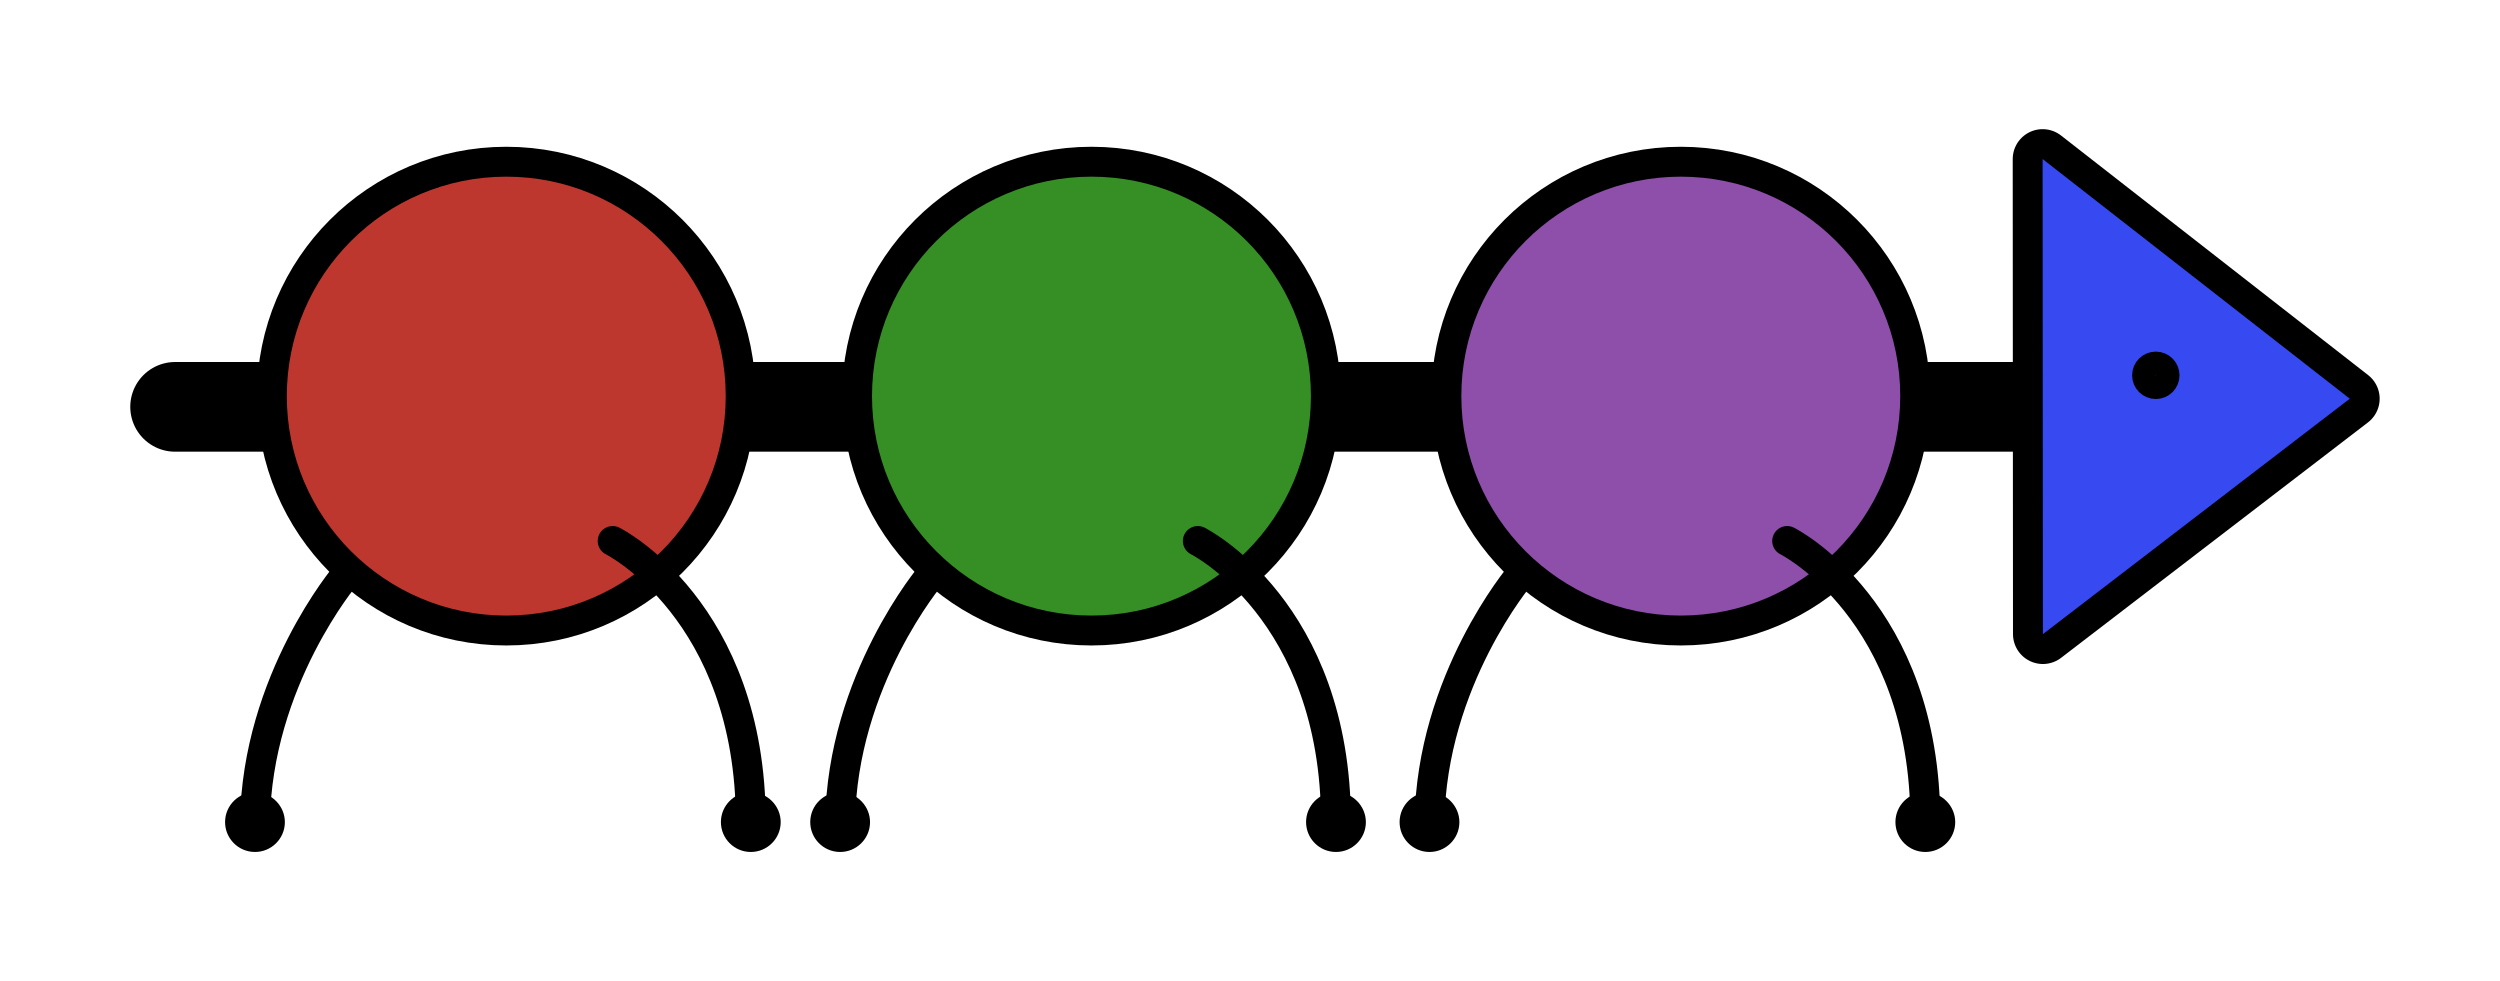
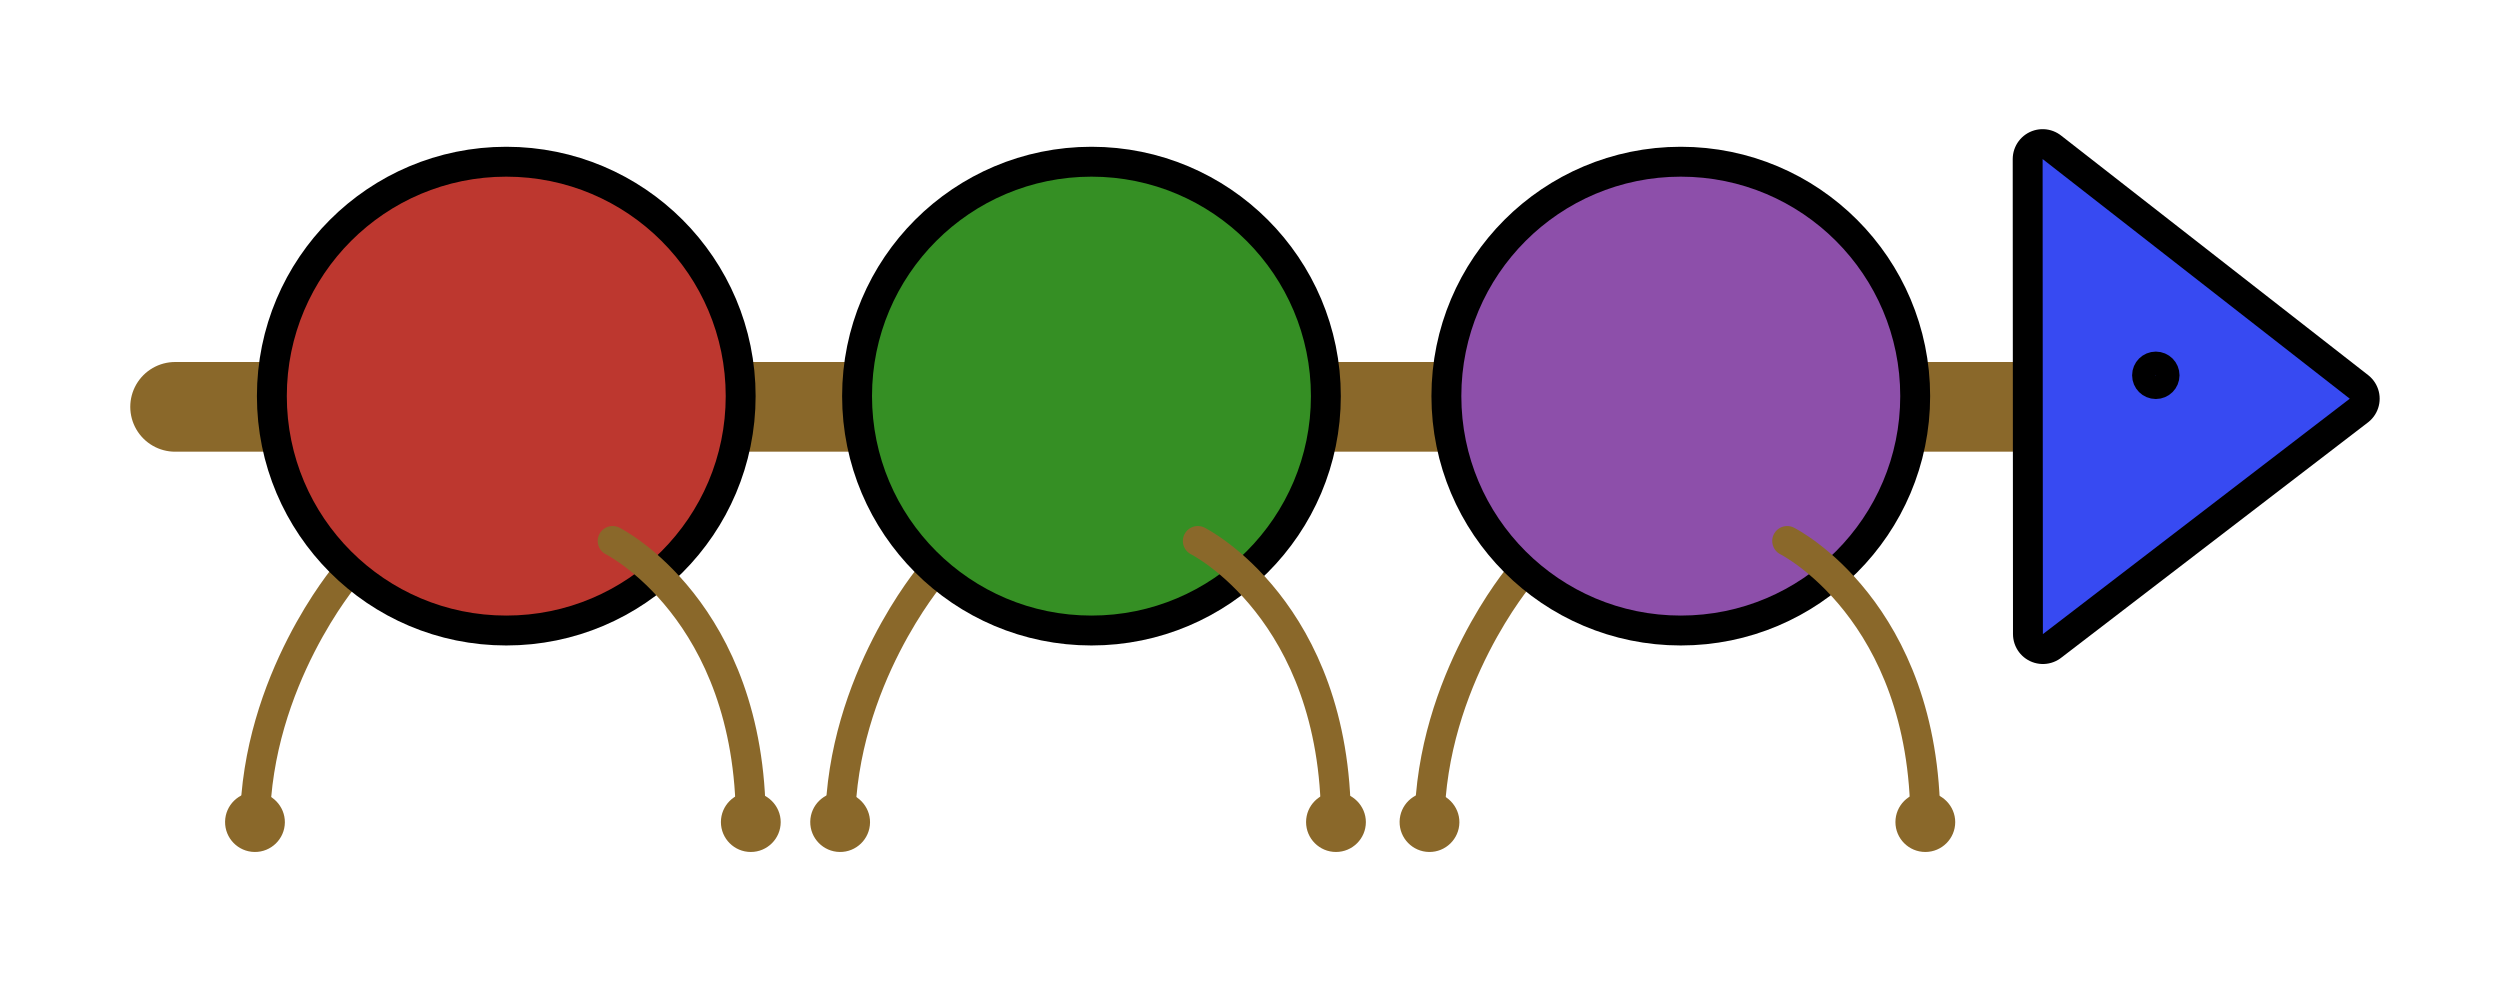
<svg xmlns="http://www.w3.org/2000/svg" width="83.617mm" height="32.788mm" viewBox="0 0 83.617 32.788" version="1.1" id="svg1">
  <defs id="defs1">
    <marker style="overflow:visible" id="marker70" refX="0" refY="0" orient="auto" markerWidth="0.35" markerHeight="0.35" viewBox="0 0 1 1" preserveAspectRatio="xMidYMid">
      <path transform="scale(0.45)" style="fill:context-fill;fill-rule:evenodd;stroke:context-stroke;stroke-width:2" d="M 5,0 C 5,2.76 2.76,5 0,5 -2.76,5 -5,2.76 -5,0 c 0,-2.76 2.3,-5 5,-5 2.76,0 5,2.24 5,5 z" id="path70" />
    </marker>
    <marker style="overflow:visible" id="ColoredDot" refX="0" refY="0" orient="auto" markerWidth="0.35" markerHeight="0.35" viewBox="0 0 1 1" preserveAspectRatio="xMidYMid">
      <path transform="scale(0.45)" style="fill:context-fill;fill-rule:evenodd;stroke:context-stroke;stroke-width:2" d="M 5,0 C 5,2.76 2.76,5 0,5 -2.76,5 -5,2.76 -5,0 c 0,-2.76 2.3,-5 5,-5 2.76,0 5,2.24 5,5 z" id="path20" />
    </marker>
    <marker style="overflow:visible" id="marker66" refX="0" refY="0" orient="auto" markerWidth="0.4" markerHeight="0.4" viewBox="0 0 1 1" preserveAspectRatio="xMidYMid">
      <path transform="scale(0.5)" style="fill:context-stroke;fill-rule:evenodd;stroke:none" d="M 5,0 C 5,2.76 2.76,5 0,5 -2.76,5 -5,2.76 -5,0 c 0,-2.76 2.3,-5 5,-5 2.76,0 5,2.24 5,5 z" id="path66" />
    </marker>
    <marker style="overflow:visible" id="Dot" refX="0" refY="0" orient="auto" markerWidth="0.4" markerHeight="0.4" viewBox="0 0 1 1" preserveAspectRatio="xMidYMid">
      <path transform="scale(0.5)" style="fill:context-stroke;fill-rule:evenodd;stroke:none" d="M 5,0 C 5,2.76 2.76,5 0,5 -2.76,5 -5,2.76 -5,0 c 0,-2.76 2.3,-5 5,-5 2.76,0 5,2.24 5,5 z" id="path17" />
    </marker>
  </defs>
  <g id="layer1" transform="translate(-14.23,-74.21211)">
-     <path style="fill:none;stroke:#000000;stroke-width:3;stroke-linecap:round;stroke-linejoin:round;stroke-dasharray:none;paint-order:stroke markers fill" d="M 20.087,87.82 H 88.94" id="path14" />
+     <path style="fill:none;stroke:#8a682a;stroke-width:3;stroke-linecap:round;stroke-linejoin:round;stroke-dasharray:none;paint-order:stroke markers fill;stroke-opacity:1" d="M 20.087,87.82 H 88.94" id="path14" />
+     <path style="fill:none;stroke:#8a682a;stroke-width:1;stroke-linecap:round;stroke-linejoin:round;stroke-dasharray:none;paint-order:stroke markers fill;marker-end:url(#Dot);stroke-opacity:1" d="m 25.796,93.445 c 0,0 -2.975,3.515 -3.038,8.263" id="path2" />
+     <path style="fill:none;stroke:#8a682a;stroke-width:1;stroke-linecap:round;stroke-linejoin:round;stroke-dasharray:none;paint-order:stroke markers fill;marker-end:url(#marker66);stroke-opacity:1" d="m 45.368,93.445 c 0,0 -2.975,3.515 -3.038,8.263" id="path4" />
+     <path style="fill:none;stroke:#8a682a;stroke-width:1;stroke-linecap:round;stroke-linejoin:round;stroke-dasharray:none;paint-order:stroke markers fill;marker-end:url(#marker66);stroke-opacity:1" d="m 65.08,93.445 c 0,0 -2.975,3.515 -3.038,8.263" id="path6" />
    <path id="path13" style="fill:#374af2;fill-opacity:1;stroke:#000000;stroke-width:2;stroke-linecap:round;stroke-linejoin:round;stroke-dasharray:none;paint-order:stroke markers fill" d="M 82.558,95.421 92.822,87.547 82.549,79.532 Z" />
    <circle style="fill:#bd372f;fill-opacity:1;stroke:#000000;stroke-width:2;stroke-linecap:round;stroke-linejoin:round;stroke-dasharray:none;paint-order:stroke markers fill" id="path1" cx="31.163" cy="87.461" r="7.34" />
-     <path style="fill:none;stroke:#000000;stroke-width:1;stroke-linecap:round;stroke-linejoin:round;stroke-dasharray:none;paint-order:stroke markers fill;marker-end:url(#Dot)" d="m 25.796,93.445 c 0,0 -2.975,3.515 -3.038,8.263" id="path2" />
-     <path style="fill:none;stroke:#000000;stroke-width:1;stroke-linecap:round;stroke-linejoin:round;stroke-dasharray:none;paint-order:stroke markers fill;marker-end:url(#marker66)" d="m 34.721,92.306 c 0,0 4.621,2.313 4.621,9.402" id="path3" />
+     <path style="fill:none;stroke:#8a682a;stroke-width:1;stroke-linecap:round;stroke-linejoin:round;stroke-dasharray:none;paint-order:stroke markers fill;marker-end:url(#marker66);stroke-opacity:1" d="m 34.721,92.306 c 0,0 4.621,2.313 4.621,9.402" id="path3" />
    <circle style="fill:#358f24;fill-opacity:1;stroke:#000000;stroke-width:2;stroke-linecap:round;stroke-linejoin:round;stroke-dasharray:none;paint-order:stroke markers fill" id="circle3" cx="50.736" cy="87.461" r="7.34" />
-     <path style="fill:none;stroke:#000000;stroke-width:1;stroke-linecap:round;stroke-linejoin:round;stroke-dasharray:none;paint-order:stroke markers fill;marker-end:url(#marker66)" d="m 45.368,93.445 c 0,0 -2.975,3.515 -3.038,8.263" id="path4" />
-     <path style="fill:none;stroke:#000000;stroke-width:1;stroke-linecap:round;stroke-linejoin:round;stroke-dasharray:none;paint-order:stroke markers fill;marker-end:url(#marker66)" d="m 54.293,92.306 c 0,0 4.621,2.313 4.621,9.402" id="path5" />
+     <path style="fill:none;stroke:#8a682a;stroke-width:1;stroke-linecap:round;stroke-linejoin:round;stroke-dasharray:none;paint-order:stroke markers fill;marker-end:url(#marker66);stroke-opacity:1" d="m 54.293,92.306 c 0,0 4.621,2.313 4.621,9.402" id="path5" />
    <circle style="fill:#8d4faa;fill-opacity:1;stroke:#000000;stroke-width:2;stroke-linecap:round;stroke-linejoin:round;stroke-dasharray:none;paint-order:stroke markers fill" id="circle5" cx="70.447" cy="87.461" r="7.34" />
-     <path style="fill:none;stroke:#000000;stroke-width:1;stroke-linecap:round;stroke-linejoin:round;stroke-dasharray:none;paint-order:stroke markers fill;marker-end:url(#marker66)" d="m 65.08,93.445 c 0,0 -2.975,3.515 -3.038,8.263" id="path6" />
-     <path style="fill:none;stroke:#000000;stroke-width:1;stroke-linecap:round;stroke-linejoin:round;stroke-dasharray:none;paint-order:stroke markers fill;marker-end:url(#marker66)" d="m 74.005,92.306 c 0,0 4.621,2.313 4.621,9.402" id="path7" />
+     <path style="fill:none;stroke:#8a682a;stroke-width:1;stroke-linecap:round;stroke-linejoin:round;stroke-dasharray:none;paint-order:stroke markers fill;marker-end:url(#marker66);stroke-opacity:1" d="m 74.005,92.306 c 0,0 4.621,2.313 4.621,9.402" id="path7" />
    <circle style="fill:none;fill-opacity:1;stroke:#000000;stroke-width:0.8;stroke-linecap:round;stroke-linejoin:round;stroke-dasharray:none;stroke-opacity:1;paint-order:stroke markers fill" id="path19" cx="86.335" cy="86.765" r="0.393" />
  </g>
</svg>
